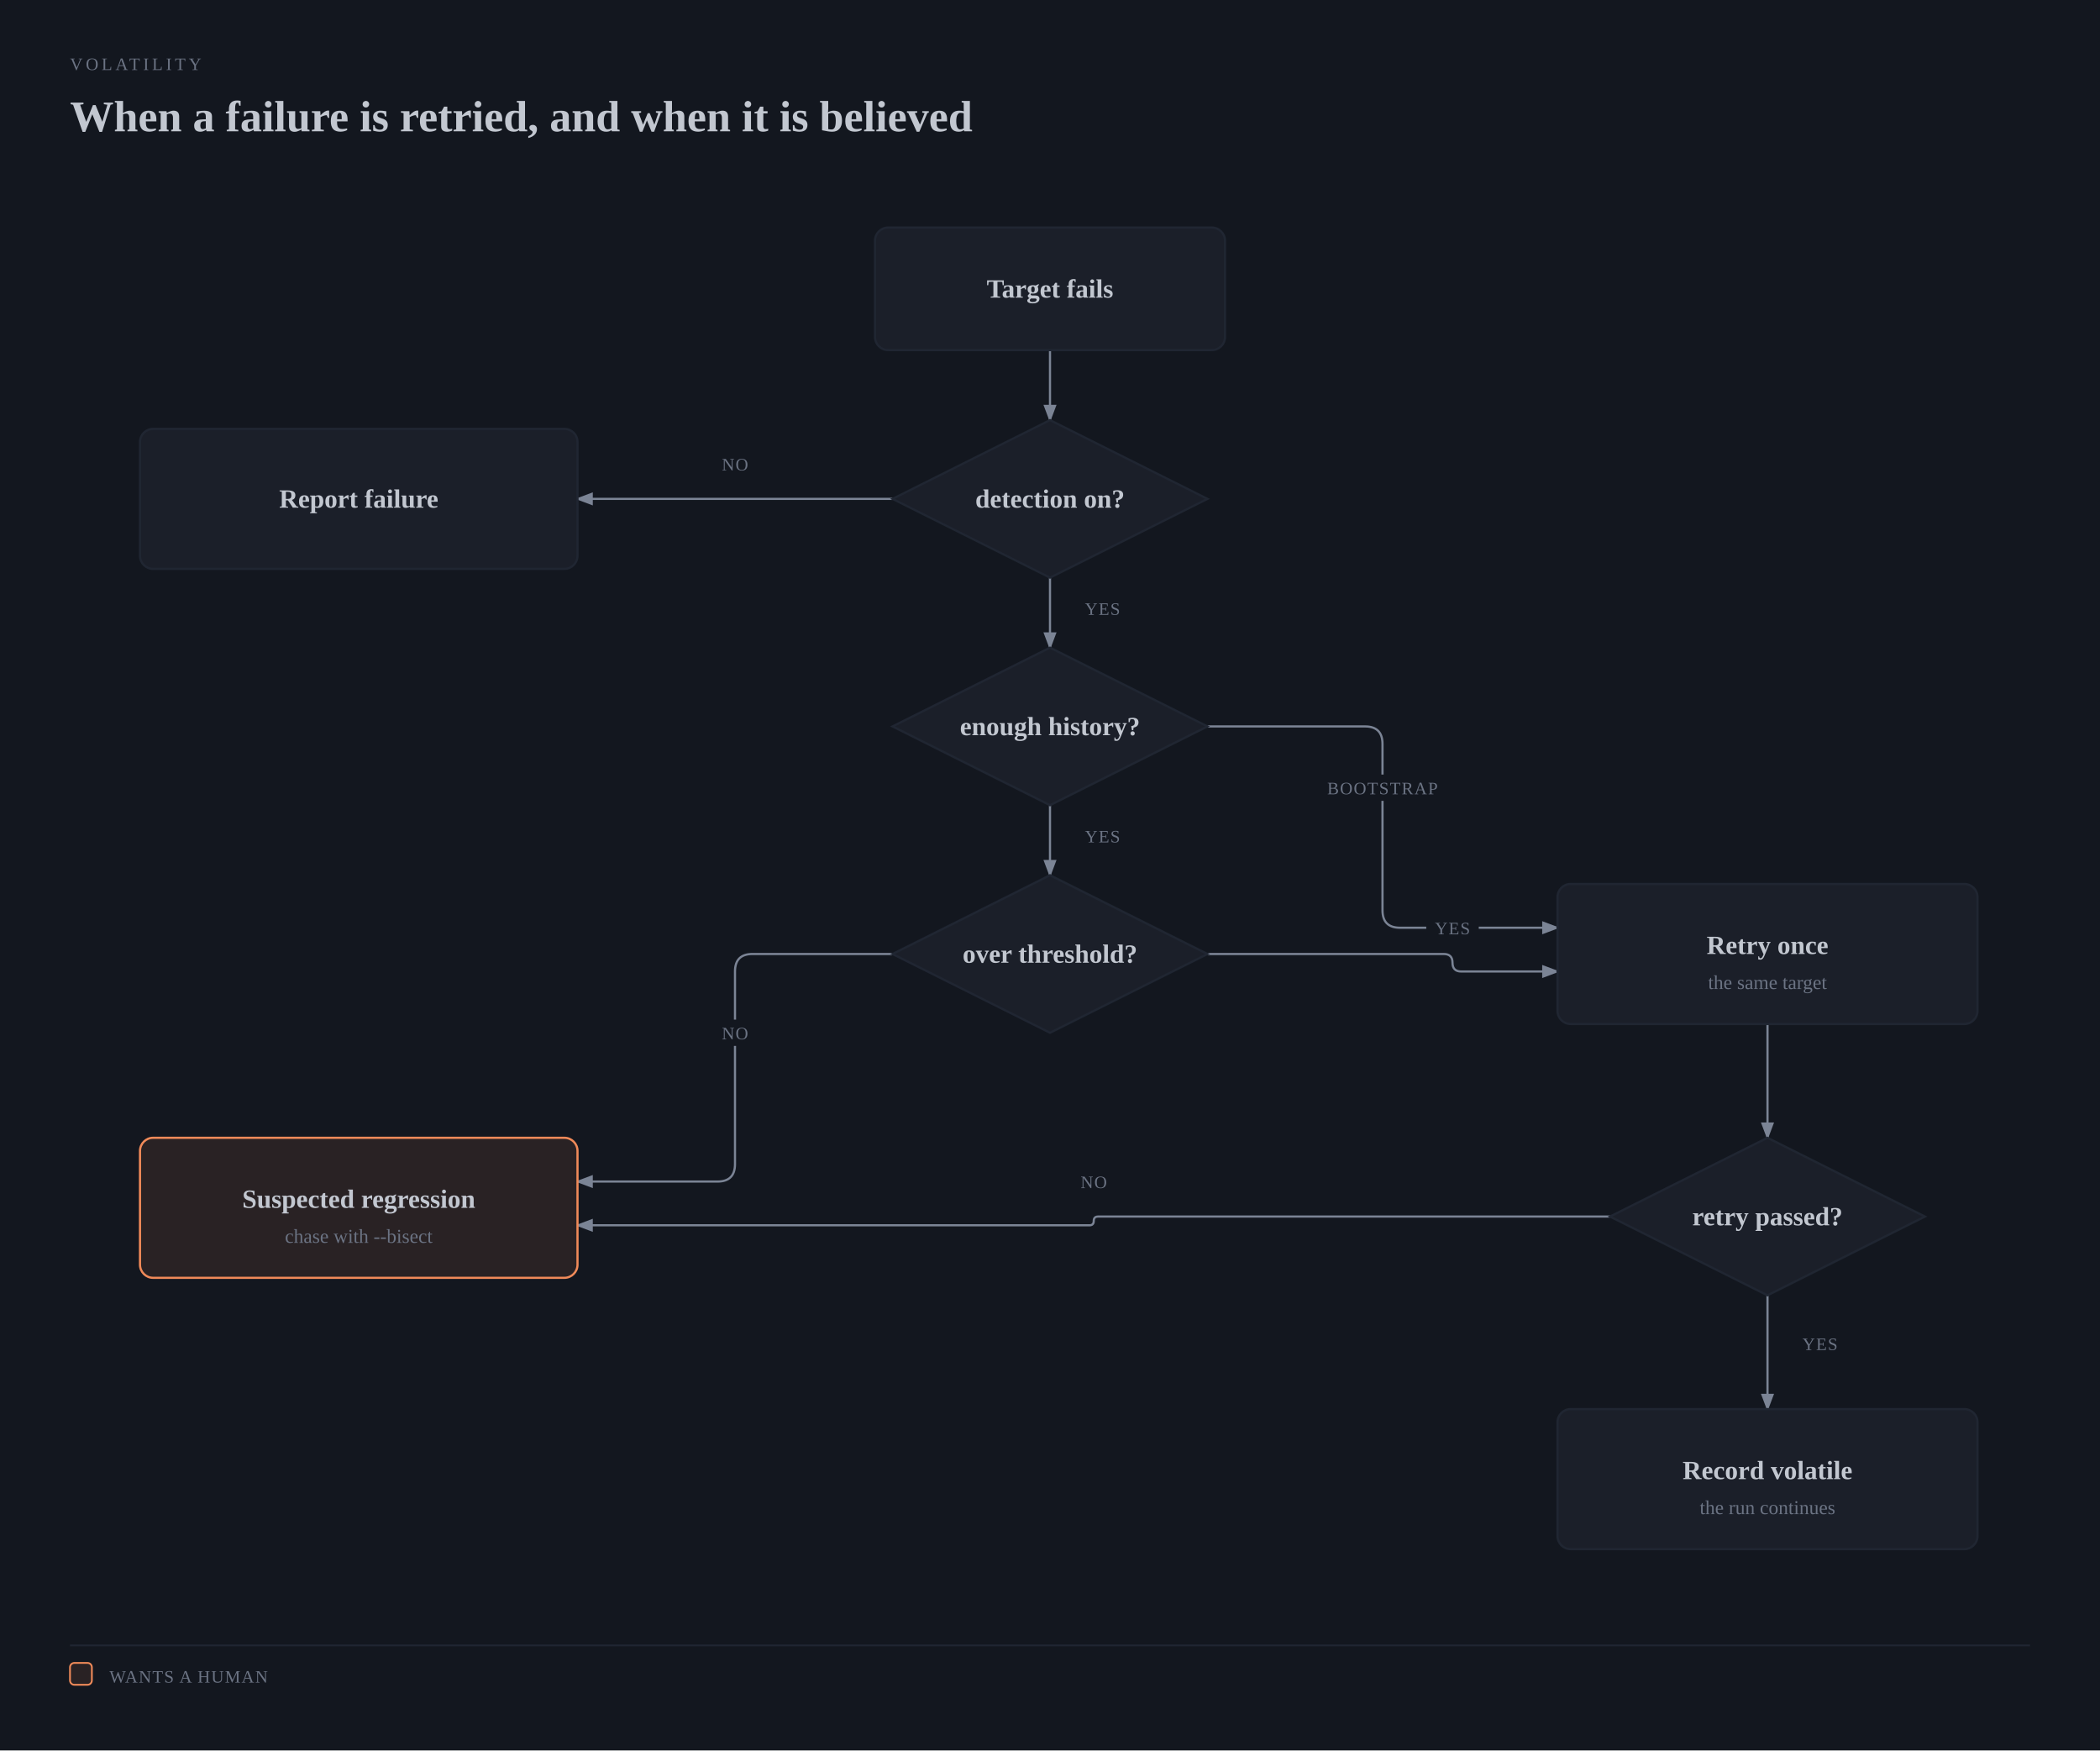
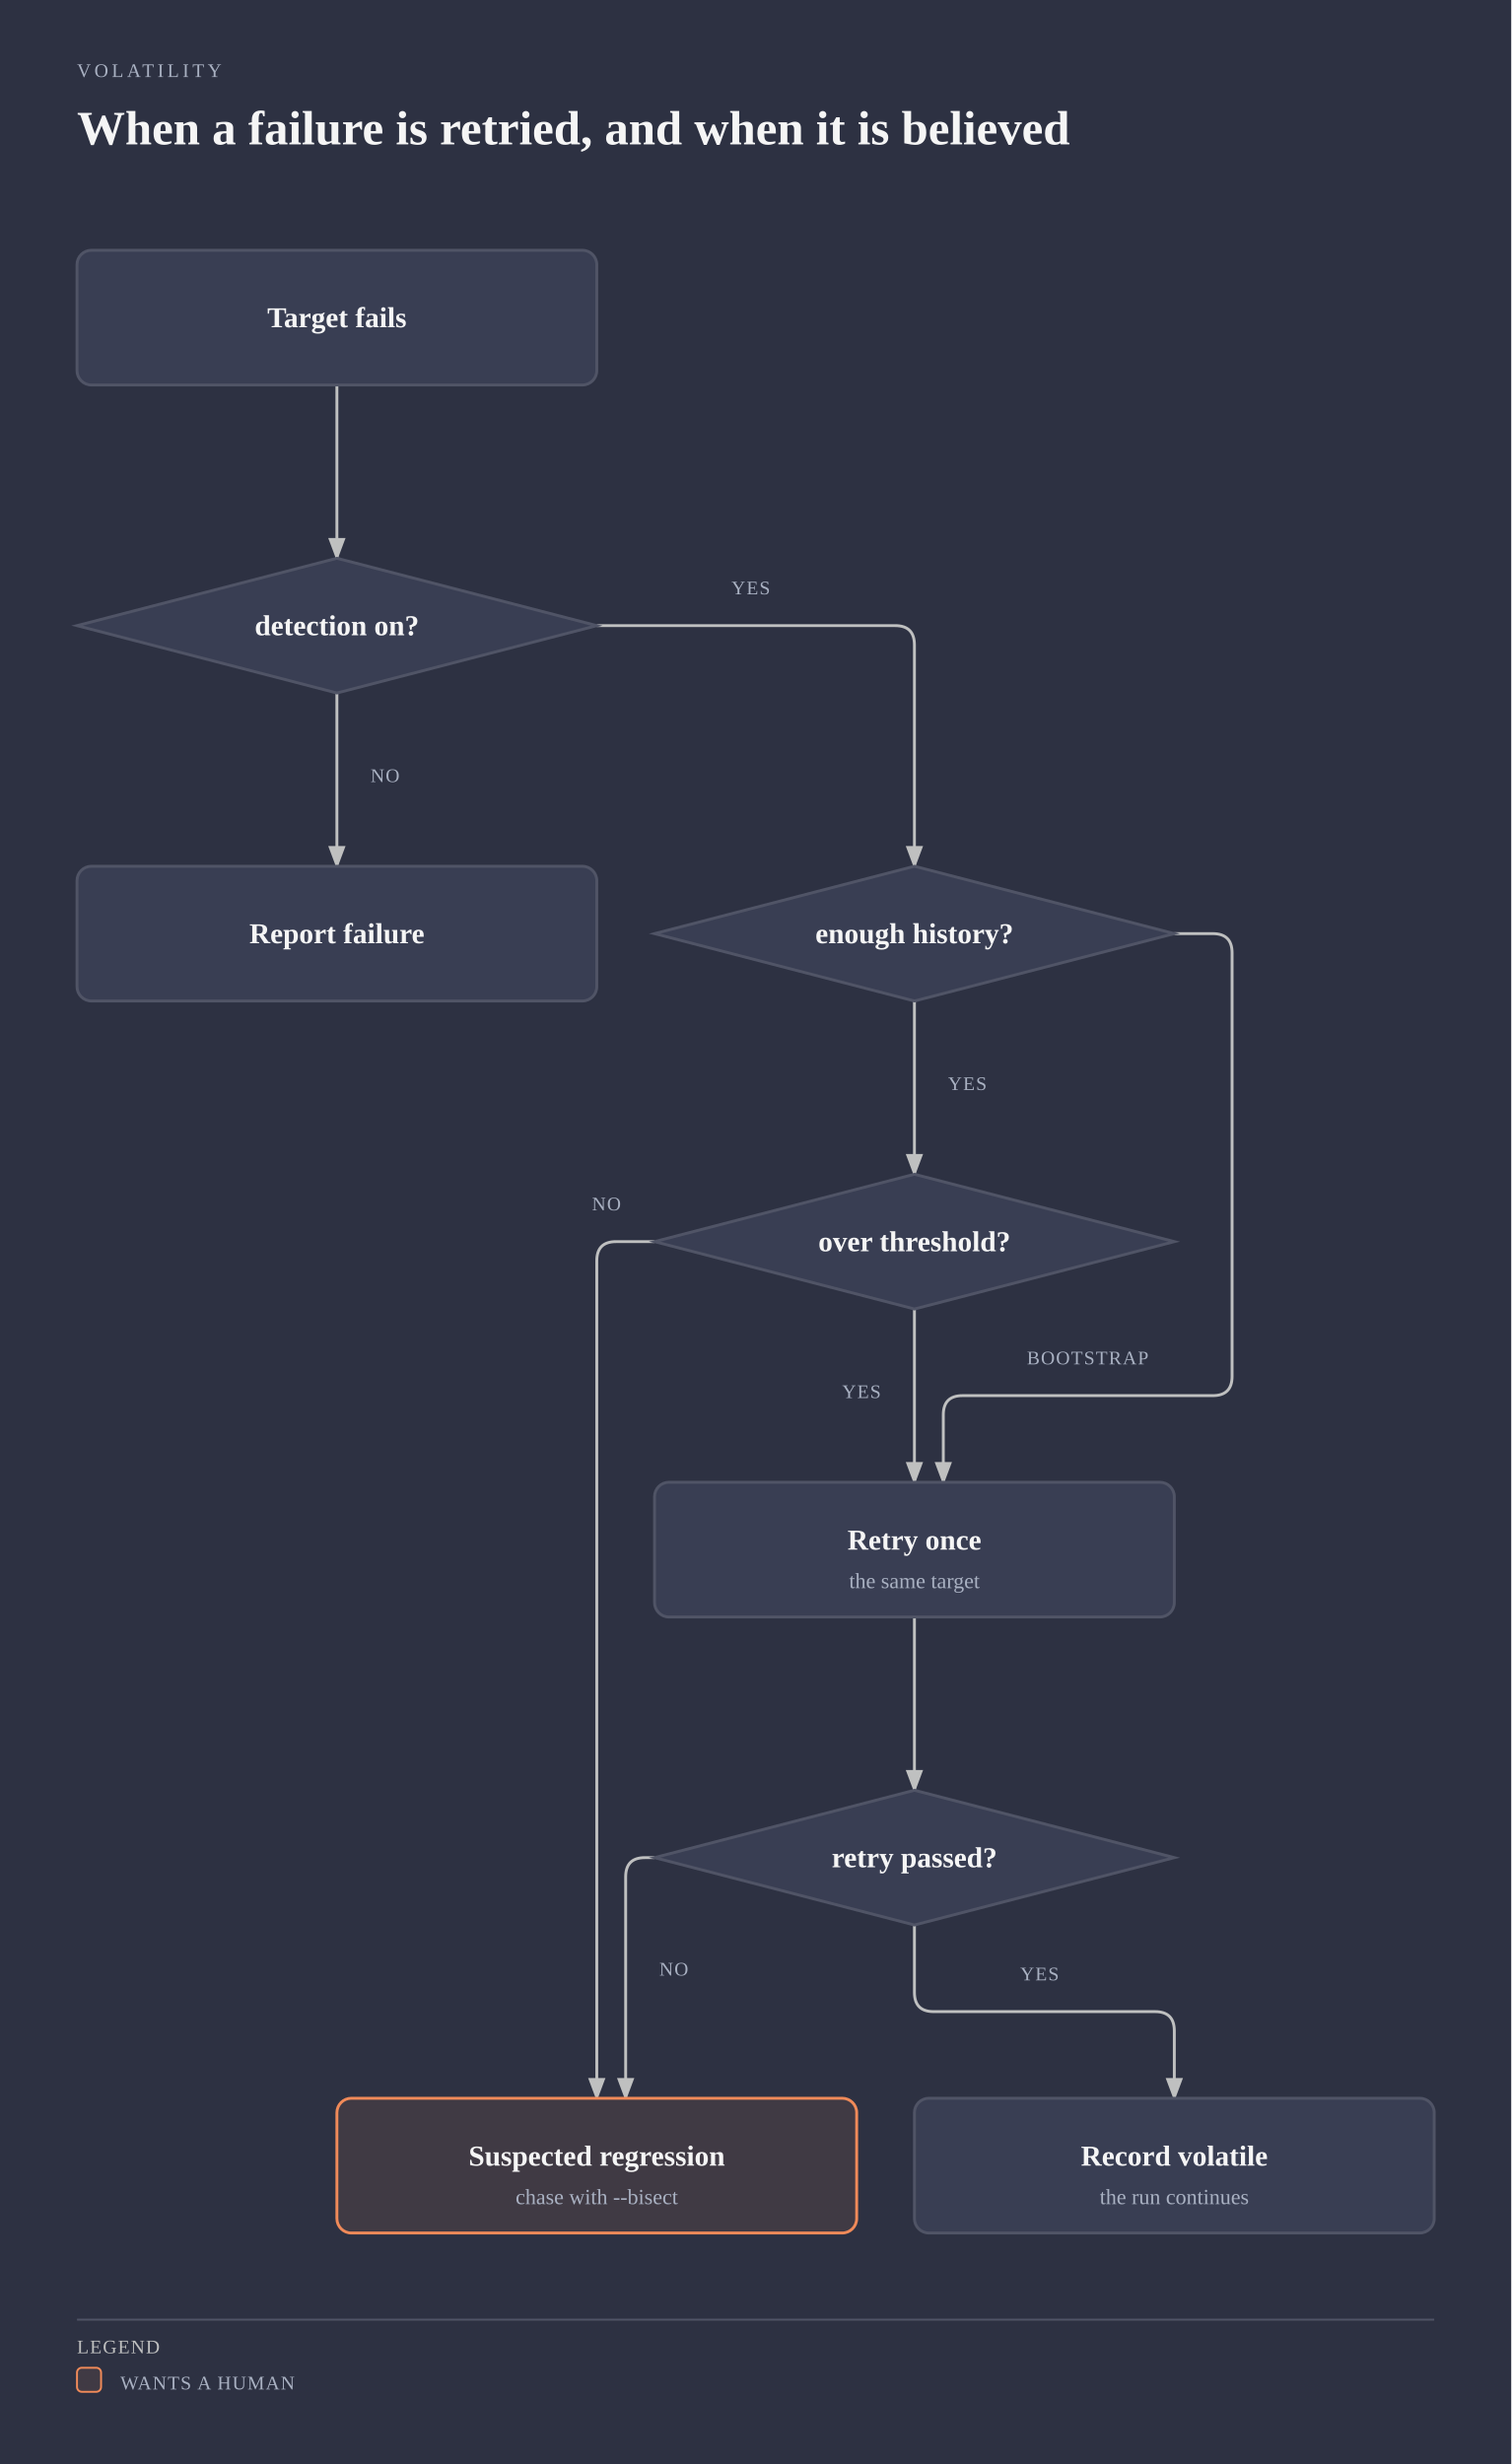
- <svg xmlns="http://www.w3.org/2000/svg" viewBox="0 0 960 800" width="960" height="800" role="img" aria-labelledby="volatility-title volatility-desc" class="magus-diagram">
+ <svg xmlns="http://www.w3.org/2000/svg" viewBox="0 0 628 1024" width="628" height="1024" role="img" aria-labelledby="volatility-title volatility-desc" class="magus-diagram">
  <defs>
    <marker id="volatility-arrow-default" markerWidth="8" markerHeight="6" refX="7" refY="3" orient="auto">
-       <polygon points="0 0, 8 3, 0 6" fill="#7b8495" />
+       <polygon points="0 0, 8 3, 0 6" fill="#bfc0c0" />
    </marker>
    <marker id="volatility-arrow-accent" markerWidth="8" markerHeight="6" refX="7" refY="3" orient="auto">
      <polygon points="0 0, 8 3, 0 6" fill="#f08a59" />
    </marker>
    <marker id="volatility-arrow-link" markerWidth="8" markerHeight="6" refX="7" refY="3" orient="auto">
      <polygon points="0 0, 8 3, 0 6" fill="#6a95d8" />
    </marker>
  </defs>
-   <rect width="100%" height="100%" fill="#13171f" />
-   <text x="32" y="32" fill="#6b7383" font-size="8" font-family="var(--pico-font-family-monospace, monospace)" style="font-variant-ligatures:none" letter-spacing="0.18em">VOLATILITY</text>
-   <text x="32" y="60" fill="#c2c7d0" font-size="20" font-weight="600" font-family="var(--pico-font-family, sans-serif)">When a failure is retried, and when it is believed</text>
+   <rect width="100%" height="100%" fill="#2d3142" />
+   <text x="32" y="32" fill="#a9b1c2" font-size="8" font-family="var(--pico-font-family-monospace, monospace)" style="font-variant-ligatures:none" letter-spacing="0.18em">VOLATILITY</text>
+   <text x="32" y="60" fill="#f5f5f5" font-size="20" font-weight="600" font-family="var(--pico-font-family, sans-serif)">When a failure is retried, and when it is believed</text>
  <g transform="translate(0,40)">
-     <path d="M 480 120 L 480 152" fill="none" stroke="#7b8495" stroke-width="1" marker-end="url(#volatility-arrow-default)" />
-     <path d="M 408 188 L 264 188" fill="none" stroke="#7b8495" stroke-width="1" marker-end="url(#volatility-arrow-default)" />
-     <path d="M 480 224 L 480 256" fill="none" stroke="#7b8495" stroke-width="1" marker-end="url(#volatility-arrow-default)" />
-     <path d="M 552 292 L 624 292 Q 632 292 632 300 L 632 376 Q 632 384 640 384 L 712 384" fill="none" stroke="#7b8495" stroke-width="1" marker-end="url(#volatility-arrow-default)" />
-     <path d="M 480 328 L 480 360" fill="none" stroke="#7b8495" stroke-width="1" marker-end="url(#volatility-arrow-default)" />
-     <path d="M 552 396 L 660 396 Q 664 396 664 400 L 664 400 Q 664 404 668 404 L 712 404" fill="none" stroke="#7b8495" stroke-width="1" marker-end="url(#volatility-arrow-default)" />
-     <path d="M 408 396 L 344 396 Q 336 396 336 404 L 336 492 Q 336 500 328 500 L 264 500" fill="none" stroke="#7b8495" stroke-width="1" marker-end="url(#volatility-arrow-default)" />
-     <path d="M 808 428 L 808 480" fill="none" stroke="#7b8495" stroke-width="1" marker-end="url(#volatility-arrow-default)" />
-     <path d="M 808 552 L 808 604" fill="none" stroke="#7b8495" stroke-width="1" marker-end="url(#volatility-arrow-default)" />
-     <path d="M 736 516 L 502 516 Q 500 516 500 518 L 500 518 Q 500 520 498 520 L 264 520" fill="none" stroke="#7b8495" stroke-width="1" marker-end="url(#volatility-arrow-default)" />
-     <rect x="326" y="166" width="20" height="12" rx="2" fill="#13171f" />
-     <text x="336" y="175" fill="#6b7383" font-size="8" font-family="var(--pico-font-family-monospace, monospace)" style="font-variant-ligatures:none" text-anchor="middle" letter-spacing="0.06em">NO</text>
-     <rect x="492" y="232" width="24" height="12" rx="2" fill="#13171f" />
-     <text x="504" y="241" fill="#6b7383" font-size="8" font-family="var(--pico-font-family-monospace, monospace)" style="font-variant-ligatures:none" text-anchor="middle" letter-spacing="0.06em">YES</text>
-     <rect x="604" y="314" width="56" height="12" rx="2" fill="#13171f" />
-     <text x="632" y="323" fill="#6b7383" font-size="8" font-family="var(--pico-font-family-monospace, monospace)" style="font-variant-ligatures:none" text-anchor="middle" letter-spacing="0.06em">BOOTSTRAP</text>
-     <rect x="492" y="336" width="24" height="12" rx="2" fill="#13171f" />
-     <text x="504" y="345" fill="#6b7383" font-size="8" font-family="var(--pico-font-family-monospace, monospace)" style="font-variant-ligatures:none" text-anchor="middle" letter-spacing="0.06em">YES</text>
-     <rect x="652" y="378" width="24" height="12" rx="2" fill="#13171f" />
-     <text x="664" y="387" fill="#6b7383" font-size="8" font-family="var(--pico-font-family-monospace, monospace)" style="font-variant-ligatures:none" text-anchor="middle" letter-spacing="0.06em">YES</text>
-     <rect x="326" y="426" width="20" height="12" rx="2" fill="#13171f" />
-     <text x="336" y="435" fill="#6b7383" font-size="8" font-family="var(--pico-font-family-monospace, monospace)" style="font-variant-ligatures:none" text-anchor="middle" letter-spacing="0.06em">NO</text>
-     <rect x="820" y="568" width="24" height="12" rx="2" fill="#13171f" />
-     <text x="832" y="577" fill="#6b7383" font-size="8" font-family="var(--pico-font-family-monospace, monospace)" style="font-variant-ligatures:none" text-anchor="middle" letter-spacing="0.06em">YES</text>
-     <rect x="490" y="494" width="20" height="12" rx="2" fill="#13171f" />
-     <text x="500" y="503" fill="#6b7383" font-size="8" font-family="var(--pico-font-family-monospace, monospace)" style="font-variant-ligatures:none" text-anchor="middle" letter-spacing="0.06em">NO</text>
-     <rect x="400" y="64" width="160" height="56" rx="6" fill="#13171f" />
-     <rect x="400" y="64" width="160" height="56" rx="6" fill="#1b1f29" stroke="#202632" stroke-width="1" />
-     <text x="480" y="96" fill="#c2c7d0" font-size="12" font-weight="600" font-family="var(--pico-font-family, sans-serif)" text-anchor="middle">Target fails</text>
-     <polygon points="480,152 552,188 480,224 408,188" fill="#13171f" />
-     <polygon points="480,152 552,188 480,224 408,188" fill="#1b1f29" stroke="#202632" stroke-width="1" />
-     <text x="480" y="192" fill="#c2c7d0" font-size="12" font-weight="600" font-family="var(--pico-font-family, sans-serif)" text-anchor="middle">detection on?</text>
-     <rect x="64" y="156" width="200" height="64" rx="6" fill="#13171f" />
-     <rect x="64" y="156" width="200" height="64" rx="6" fill="#1b1f29" stroke="#202632" stroke-width="1" />
-     <text x="164" y="192" fill="#c2c7d0" font-size="12" font-weight="600" font-family="var(--pico-font-family, sans-serif)" text-anchor="middle">Report failure</text>
-     <polygon points="480,256 552,292 480,328 408,292" fill="#13171f" />
-     <polygon points="480,256 552,292 480,328 408,292" fill="#1b1f29" stroke="#202632" stroke-width="1" />
-     <text x="480" y="296" fill="#c2c7d0" font-size="12" font-weight="600" font-family="var(--pico-font-family, sans-serif)" text-anchor="middle">enough history?</text>
-     <polygon points="480,360 552,396 480,432 408,396" fill="#13171f" />
-     <polygon points="480,360 552,396 480,432 408,396" fill="#1b1f29" stroke="#202632" stroke-width="1" />
-     <text x="480" y="400" fill="#c2c7d0" font-size="12" font-weight="600" font-family="var(--pico-font-family, sans-serif)" text-anchor="middle">over threshold?</text>
-     <rect x="712" y="364" width="192" height="64" rx="6" fill="#13171f" />
-     <rect x="712" y="364" width="192" height="64" rx="6" fill="#1b1f29" stroke="#202632" stroke-width="1" />
-     <text x="808" y="396" fill="#c2c7d0" font-size="12" font-weight="600" font-family="var(--pico-font-family, sans-serif)" text-anchor="middle">Retry once</text>
-     <text x="808" y="412" fill="#6b7383" font-size="9" font-family="var(--pico-font-family-monospace, monospace)" style="font-variant-ligatures:none" text-anchor="middle">the same target</text>
-     <polygon points="808,480 880,516 808,552 736,516" fill="#13171f" />
-     <polygon points="808,480 880,516 808,552 736,516" fill="#1b1f29" stroke="#202632" stroke-width="1" />
-     <text x="808" y="520" fill="#c2c7d0" font-size="12" font-weight="600" font-family="var(--pico-font-family, sans-serif)" text-anchor="middle">retry passed?</text>
-     <rect x="712" y="604" width="192" height="64" rx="6" fill="#13171f" />
-     <rect x="712" y="604" width="192" height="64" rx="6" fill="#1b1f29" stroke="#202632" stroke-width="1" />
-     <text x="808" y="636" fill="#c2c7d0" font-size="12" font-weight="600" font-family="var(--pico-font-family, sans-serif)" text-anchor="middle">Record volatile</text>
-     <text x="808" y="652" fill="#6b7383" font-size="9" font-family="var(--pico-font-family-monospace, monospace)" style="font-variant-ligatures:none" text-anchor="middle">the run continues</text>
-     <rect x="64" y="480" width="200" height="64" rx="6" fill="#13171f" />
-     <rect x="64" y="480" width="200" height="64" rx="6" fill="rgba(240,138,89,0.10)" stroke="#f08a59" stroke-width="1" />
-     <text x="164" y="512" fill="#c2c7d0" font-size="12" font-weight="600" font-family="var(--pico-font-family, sans-serif)" text-anchor="middle">Suspected regression</text>
-     <text x="164" y="528" fill="#6b7383" font-size="9" font-family="var(--pico-font-family-monospace, monospace)" style="font-variant-ligatures:none" text-anchor="middle">chase with --bisect</text>
-     <line x1="32" y1="712" x2="928" y2="712" stroke="#202632" stroke-width="0.8" />
-     <rect x="32" y="720" width="10" height="10" rx="2" fill="rgba(240,138,89,0.10)" stroke="#f08a59" stroke-width="0.8" />
-     <text x="50" y="729" fill="#6b7383" font-size="8" font-family="var(--pico-font-family-monospace, monospace)" style="font-variant-ligatures:none" letter-spacing="0.06em">WANTS A HUMAN</text>
+     <path data-edge="external:Target fails-&gt;external:detection on?" id="volatility-edge-external_3aTarget_20fails-external_3adetection_20on_3f" d="M 140 120 L 140 192" fill="none" stroke="#bfc0c0" stroke-width="1.2" marker-end="url(#volatility-arrow-default)" />
+     <path data-edge="external:detection on?-&gt;external:Report failure" id="volatility-edge-external_3adetection_20on_3f-external_3aReport_20failure" d="M 140 248 L 140 320" fill="none" stroke="#bfc0c0" stroke-width="1.2" marker-end="url(#volatility-arrow-default)" />
+     <path data-edge="external:detection on?-&gt;external:enough history?" id="volatility-edge-external_3adetection_20on_3f-external_3aenough_20history_3f" d="M 248 220 L 372 220 Q 380 220 380 228 L 380 320" fill="none" stroke="#bfc0c0" stroke-width="1.2" marker-end="url(#volatility-arrow-default)" />
+     <path data-edge="external:enough history?-&gt;external:over threshold?" id="volatility-edge-external_3aenough_20history_3f-external_3aover_20threshold_3f" d="M 380 376 L 380 448" fill="none" stroke="#bfc0c0" stroke-width="1.2" marker-end="url(#volatility-arrow-default)" />
+     <path data-edge="external:enough history?-&gt;internal/retry" id="volatility-edge-external_3aenough_20history_3f-internal_2fretry" d="M 488 348 L 504 348 Q 512 348 512 356 L 512 532 Q 512 540 504 540 L 400 540 Q 392 540 392 548 L 392 576" fill="none" stroke="#bfc0c0" stroke-width="1.2" marker-end="url(#volatility-arrow-default)" />
+     <path data-edge="external:over threshold?-&gt;internal/retry" id="volatility-edge-external_3aover_20threshold_3f-internal_2fretry" d="M 380 504 L 380 576" fill="none" stroke="#bfc0c0" stroke-width="1.2" marker-end="url(#volatility-arrow-default)" />
+     <path data-edge="external:over threshold?-&gt;external:Suspected regression" id="volatility-edge-external_3aover_20threshold_3f-external_3aSuspected_20regression" d="M 272 476 L 256 476 Q 248 476 248 484 L 248 832" fill="none" stroke="#bfc0c0" stroke-width="1.2" marker-end="url(#volatility-arrow-default)" />
+     <path data-edge="internal/retry-&gt;external:retry passed?" id="volatility-edge-internal_2fretry-external_3aretry_20passed_3f" d="M 380 632 L 380 704" fill="none" stroke="#bfc0c0" stroke-width="1.2" marker-end="url(#volatility-arrow-default)" />
+     <path data-edge="external:retry passed?-&gt;external:Record volatile" id="volatility-edge-external_3aretry_20passed_3f-external_3aRecord_20volatile" d="M 380 760 L 380 788 Q 380 796 388 796 L 480 796 Q 488 796 488 804 L 488 832" fill="none" stroke="#bfc0c0" stroke-width="1.2" marker-end="url(#volatility-arrow-default)" />
+     <path data-edge="external:retry passed?-&gt;external:Suspected regression" id="volatility-edge-external_3aretry_20passed_3f-external_3aSuspected_20regression" d="M 272 732 L 268 732 Q 260 732 260 740 L 260 832" fill="none" stroke="#bfc0c0" stroke-width="1.2" marker-end="url(#volatility-arrow-default)" />
+     <rect x="150" y="276" width="20" height="12" rx="2" fill="#2d3142" />
+     <text x="160" y="285" fill="#a9b1c2" font-size="8" font-family="var(--pico-font-family-monospace, monospace)" style="font-variant-ligatures:none" text-anchor="middle" letter-spacing="0.06em">NO</text>
+     <rect x="300" y="198" width="24" height="12" rx="2" fill="#2d3142" />
+     <text x="312" y="207" fill="#a9b1c2" font-size="8" font-family="var(--pico-font-family-monospace, monospace)" style="font-variant-ligatures:none" text-anchor="middle" letter-spacing="0.06em">YES</text>
+     <rect x="390" y="404" width="24" height="12" rx="2" fill="#2d3142" />
+     <text x="402" y="413" fill="#a9b1c2" font-size="8" font-family="var(--pico-font-family-monospace, monospace)" style="font-variant-ligatures:none" text-anchor="middle" letter-spacing="0.06em">YES</text>
+     <rect x="424" y="518" width="56" height="12" rx="2" fill="#2d3142" />
+     <text x="452" y="527" fill="#a9b1c2" font-size="8" font-family="var(--pico-font-family-monospace, monospace)" style="font-variant-ligatures:none" text-anchor="middle" letter-spacing="0.06em">BOOTSTRAP</text>
+     <rect x="346" y="532" width="24" height="12" rx="2" fill="#2d3142" />
+     <text x="358" y="541" fill="#a9b1c2" font-size="8" font-family="var(--pico-font-family-monospace, monospace)" style="font-variant-ligatures:none" text-anchor="middle" letter-spacing="0.06em">YES</text>
+     <rect x="242" y="454" width="20" height="12" rx="2" fill="#2d3142" />
+     <text x="252" y="463" fill="#a9b1c2" font-size="8" font-family="var(--pico-font-family-monospace, monospace)" style="font-variant-ligatures:none" text-anchor="middle" letter-spacing="0.06em">NO</text>
+     <rect x="420" y="774" width="24" height="12" rx="2" fill="#2d3142" />
+     <text x="432" y="783" fill="#a9b1c2" font-size="8" font-family="var(--pico-font-family-monospace, monospace)" style="font-variant-ligatures:none" text-anchor="middle" letter-spacing="0.06em">YES</text>
+     <rect x="270" y="772" width="20" height="12" rx="2" fill="#2d3142" />
+     <text x="280" y="781" fill="#a9b1c2" font-size="8" font-family="var(--pico-font-family-monospace, monospace)" style="font-variant-ligatures:none" text-anchor="middle" letter-spacing="0.06em">NO</text>
+     <g data-node="external:Target fails">
+       <rect x="32" y="64" width="216" height="56" rx="6" fill="#2d3142" />
+       <rect x="32" y="64" width="216" height="56" rx="6" fill="#393e53" stroke="#505466" stroke-width="1.2" />
+       <text x="140" y="96" fill="#f5f5f5" font-size="12" font-weight="600" font-family="var(--pico-font-family, sans-serif)" text-anchor="middle">Target fails</text>
+     </g>
+     <g data-node="external:detection on?">
+       <polygon points="140,192 248,220 140,248 32,220" fill="#2d3142" />
+       <polygon points="140,192 248,220 140,248 32,220" fill="#393e53" stroke="#505466" stroke-width="1.2" />
+       <text x="140" y="224" fill="#f5f5f5" font-size="12" font-weight="600" font-family="var(--pico-font-family, sans-serif)" text-anchor="middle">detection on?</text>
+     </g>
+     <g data-node="external:Report failure">
+       <rect x="32" y="320" width="216" height="56" rx="6" fill="#2d3142" />
+       <rect x="32" y="320" width="216" height="56" rx="6" fill="#393e53" stroke="#505466" stroke-width="1.2" />
+       <text x="140" y="352" fill="#f5f5f5" font-size="12" font-weight="600" font-family="var(--pico-font-family, sans-serif)" text-anchor="middle">Report failure</text>
+     </g>
+     <g data-node="external:enough history?">
+       <polygon points="380,320 488,348 380,376 272,348" fill="#2d3142" />
+       <polygon points="380,320 488,348 380,376 272,348" fill="#393e53" stroke="#505466" stroke-width="1.2" />
+       <text x="380" y="352" fill="#f5f5f5" font-size="12" font-weight="600" font-family="var(--pico-font-family, sans-serif)" text-anchor="middle">enough history?</text>
+     </g>
+     <g data-node="external:over threshold?">
+       <polygon points="380,448 488,476 380,504 272,476" fill="#2d3142" />
+       <polygon points="380,448 488,476 380,504 272,476" fill="#393e53" stroke="#505466" stroke-width="1.2" />
+       <text x="380" y="480" fill="#f5f5f5" font-size="12" font-weight="600" font-family="var(--pico-font-family, sans-serif)" text-anchor="middle">over threshold?</text>
+     </g>
+     <g data-node="internal/retry" data-anchor="internal/retry">
+       <rect x="272" y="576" width="216" height="56" rx="6" fill="#2d3142" />
+       <rect x="272" y="576" width="216" height="56" rx="6" fill="#393e53" stroke="#505466" stroke-width="1.2" />
+       <text x="380" y="604" fill="#f5f5f5" font-size="12" font-weight="600" font-family="var(--pico-font-family, sans-serif)" text-anchor="middle">Retry once</text>
+       <text x="380" y="620" fill="#a9b1c2" font-size="9" font-family="var(--pico-font-family-monospace, monospace)" style="font-variant-ligatures:none" text-anchor="middle">the same target</text>
+     </g>
+     <g data-node="external:retry passed?">
+       <polygon points="380,704 488,732 380,760 272,732" fill="#2d3142" />
+       <polygon points="380,704 488,732 380,760 272,732" fill="#393e53" stroke="#505466" stroke-width="1.2" />
+       <text x="380" y="736" fill="#f5f5f5" font-size="12" font-weight="600" font-family="var(--pico-font-family, sans-serif)" text-anchor="middle">retry passed?</text>
+     </g>
+     <g data-node="external:Record volatile">
+       <rect x="380" y="832" width="216" height="56" rx="6" fill="#2d3142" />
+       <rect x="380" y="832" width="216" height="56" rx="6" fill="#393e53" stroke="#505466" stroke-width="1.2" />
+       <text x="488" y="860" fill="#f5f5f5" font-size="12" font-weight="600" font-family="var(--pico-font-family, sans-serif)" text-anchor="middle">Record volatile</text>
+       <text x="488" y="876" fill="#a9b1c2" font-size="9" font-family="var(--pico-font-family-monospace, monospace)" style="font-variant-ligatures:none" text-anchor="middle">the run continues</text>
+     </g>
+     <g data-node="external:Suspected regression">
+       <rect x="140" y="832" width="216" height="56" rx="6" fill="#2d3142" />
+       <rect x="140" y="832" width="216" height="56" rx="6" fill="#403a44" stroke="#f08a59" stroke-width="1.2" />
+       <text x="248" y="860" fill="#f5f5f5" font-size="12" font-weight="600" font-family="var(--pico-font-family, sans-serif)" text-anchor="middle">Suspected regression</text>
+       <text x="248" y="876" fill="#a9b1c2" font-size="9" font-family="var(--pico-font-family-monospace, monospace)" style="font-variant-ligatures:none" text-anchor="middle">chase with --bisect</text>
+     </g>
+     <line x1="32" y1="924" x2="596" y2="924" stroke="#505466" stroke-width="0.8" />
+     <text x="32" y="938" fill="#bfc0c0" font-size="8" font-family="var(--pico-font-family-monospace, monospace)" style="font-variant-ligatures:none" letter-spacing="0.06em">LEGEND</text>
+     <rect x="32" y="944" width="10" height="10" rx="2" fill="#403a44" stroke="#f08a59" stroke-width="0.8" />
+     <text x="50" y="953" fill="#a9b1c2" font-size="8" font-family="var(--pico-font-family-monospace, monospace)" style="font-variant-ligatures:none" letter-spacing="0.06em">WANTS A HUMAN</text>
  </g>
</svg>
